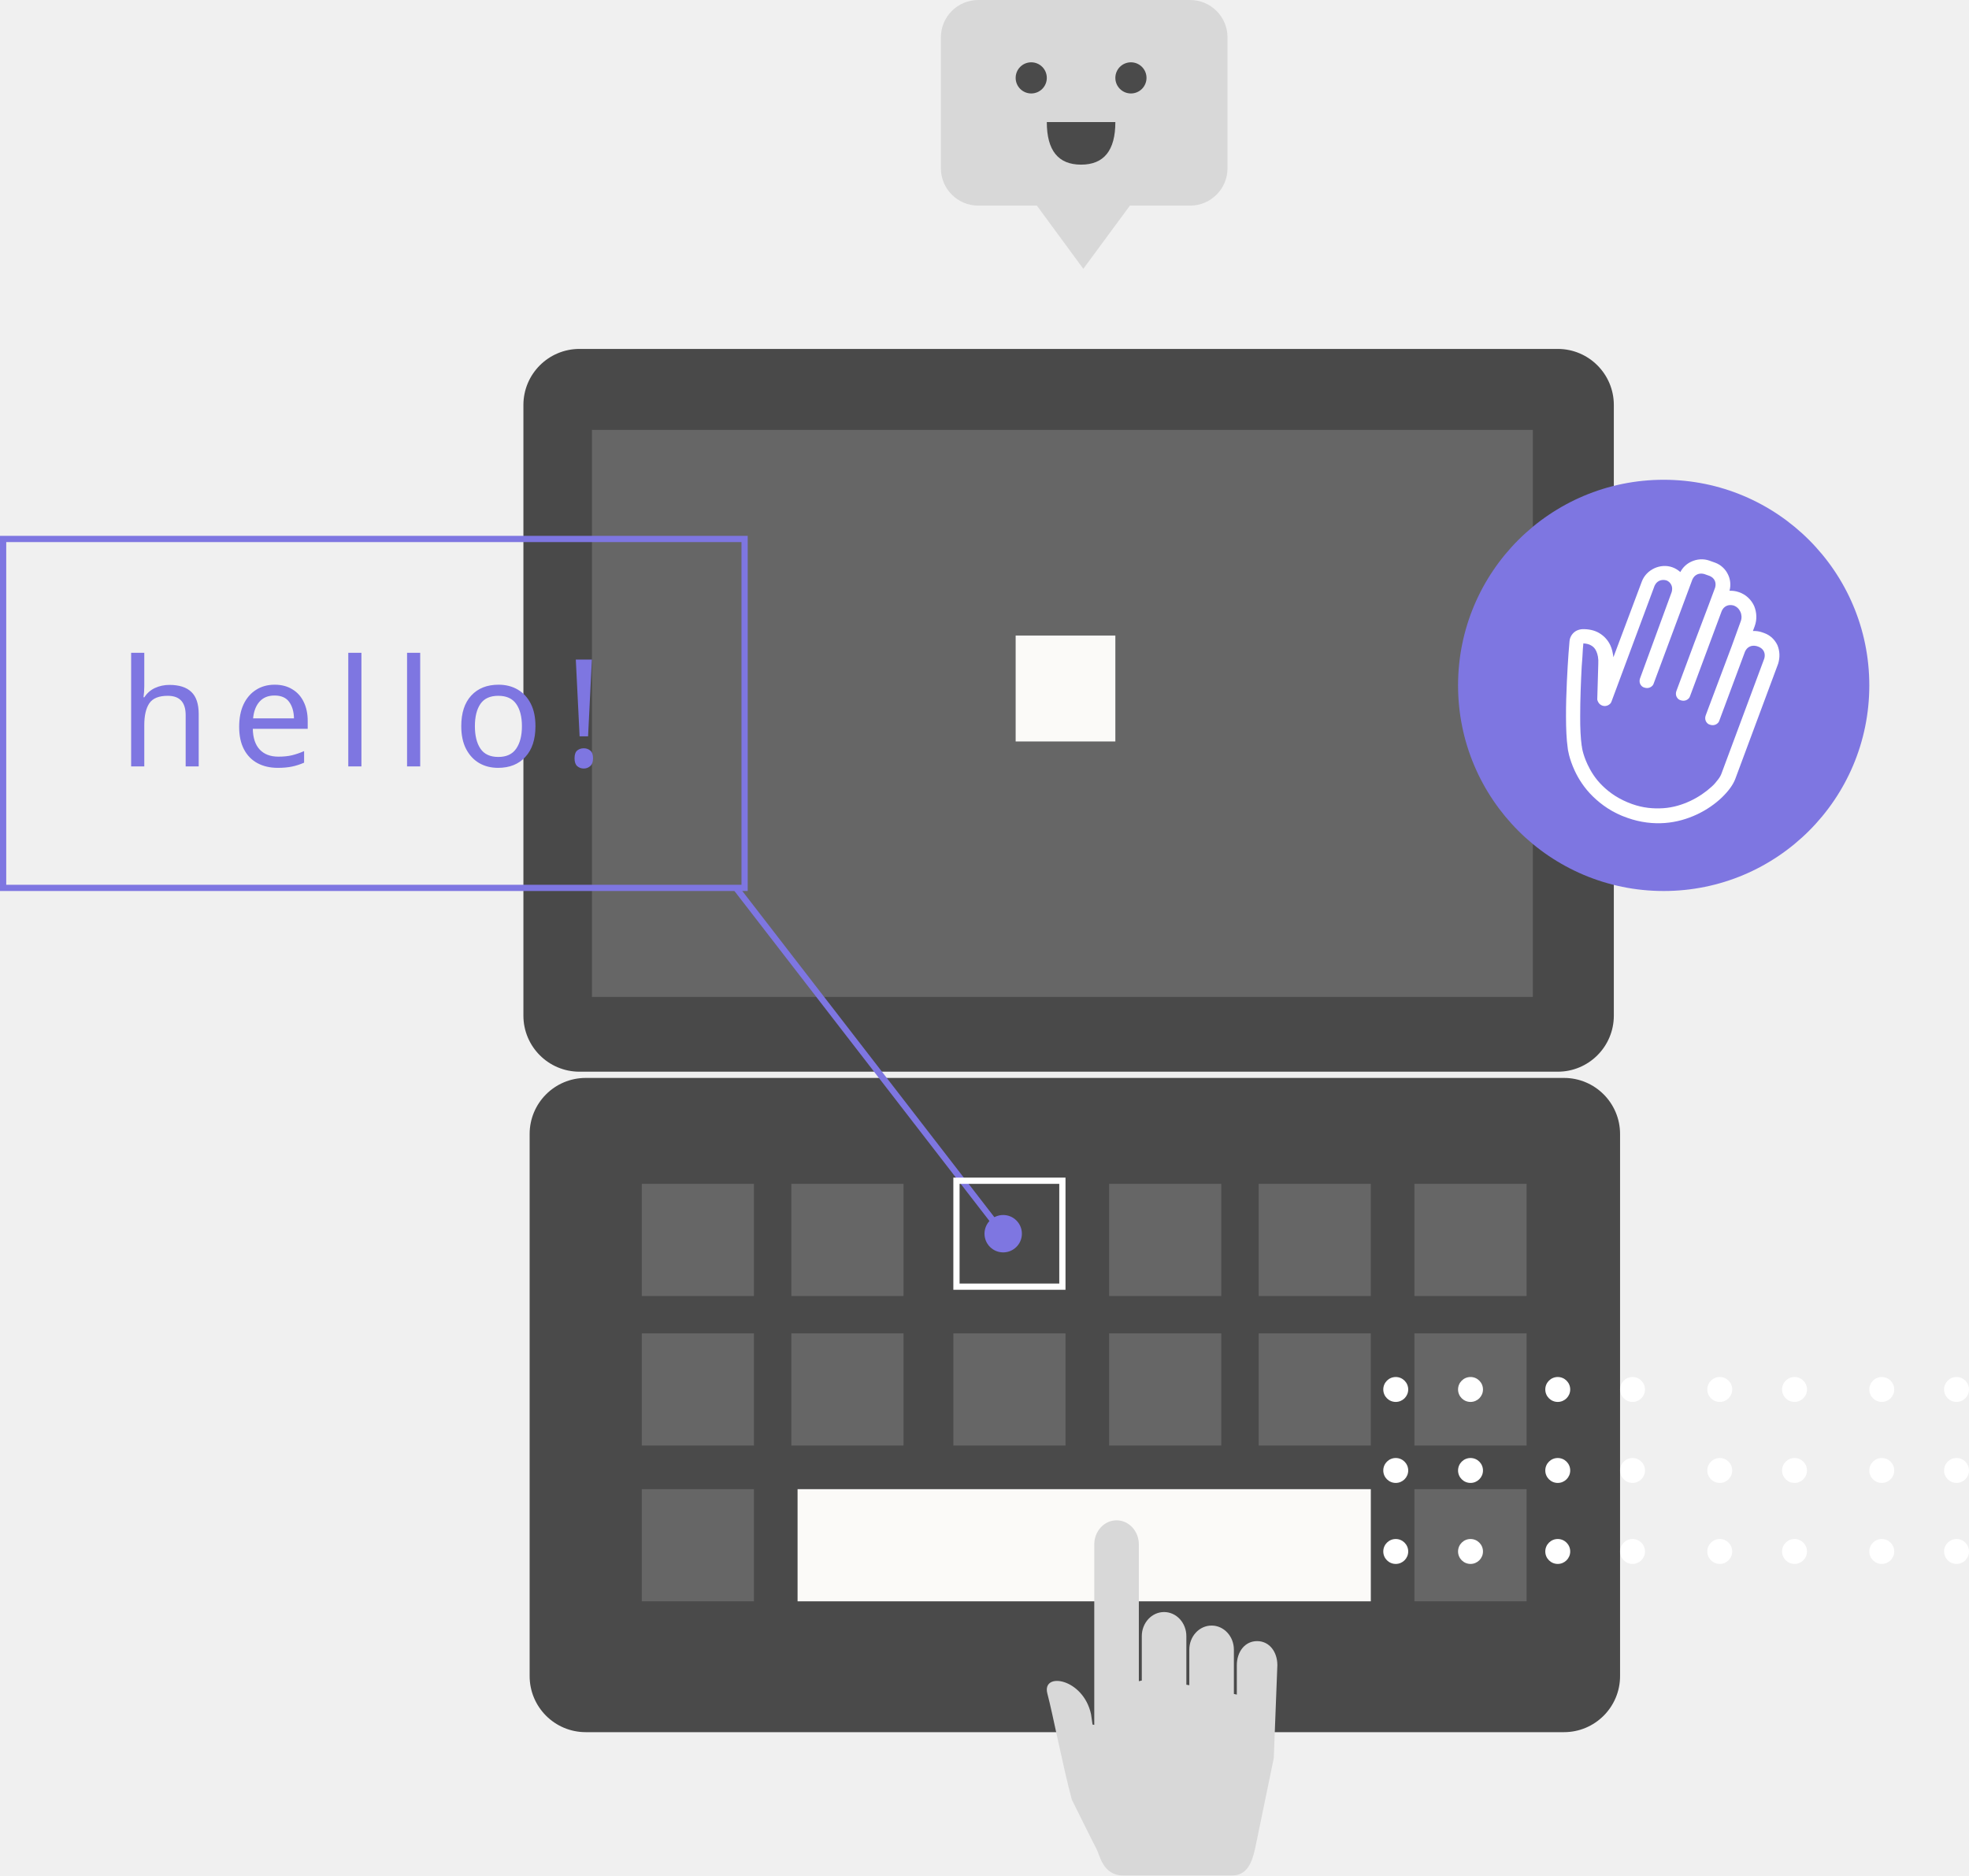
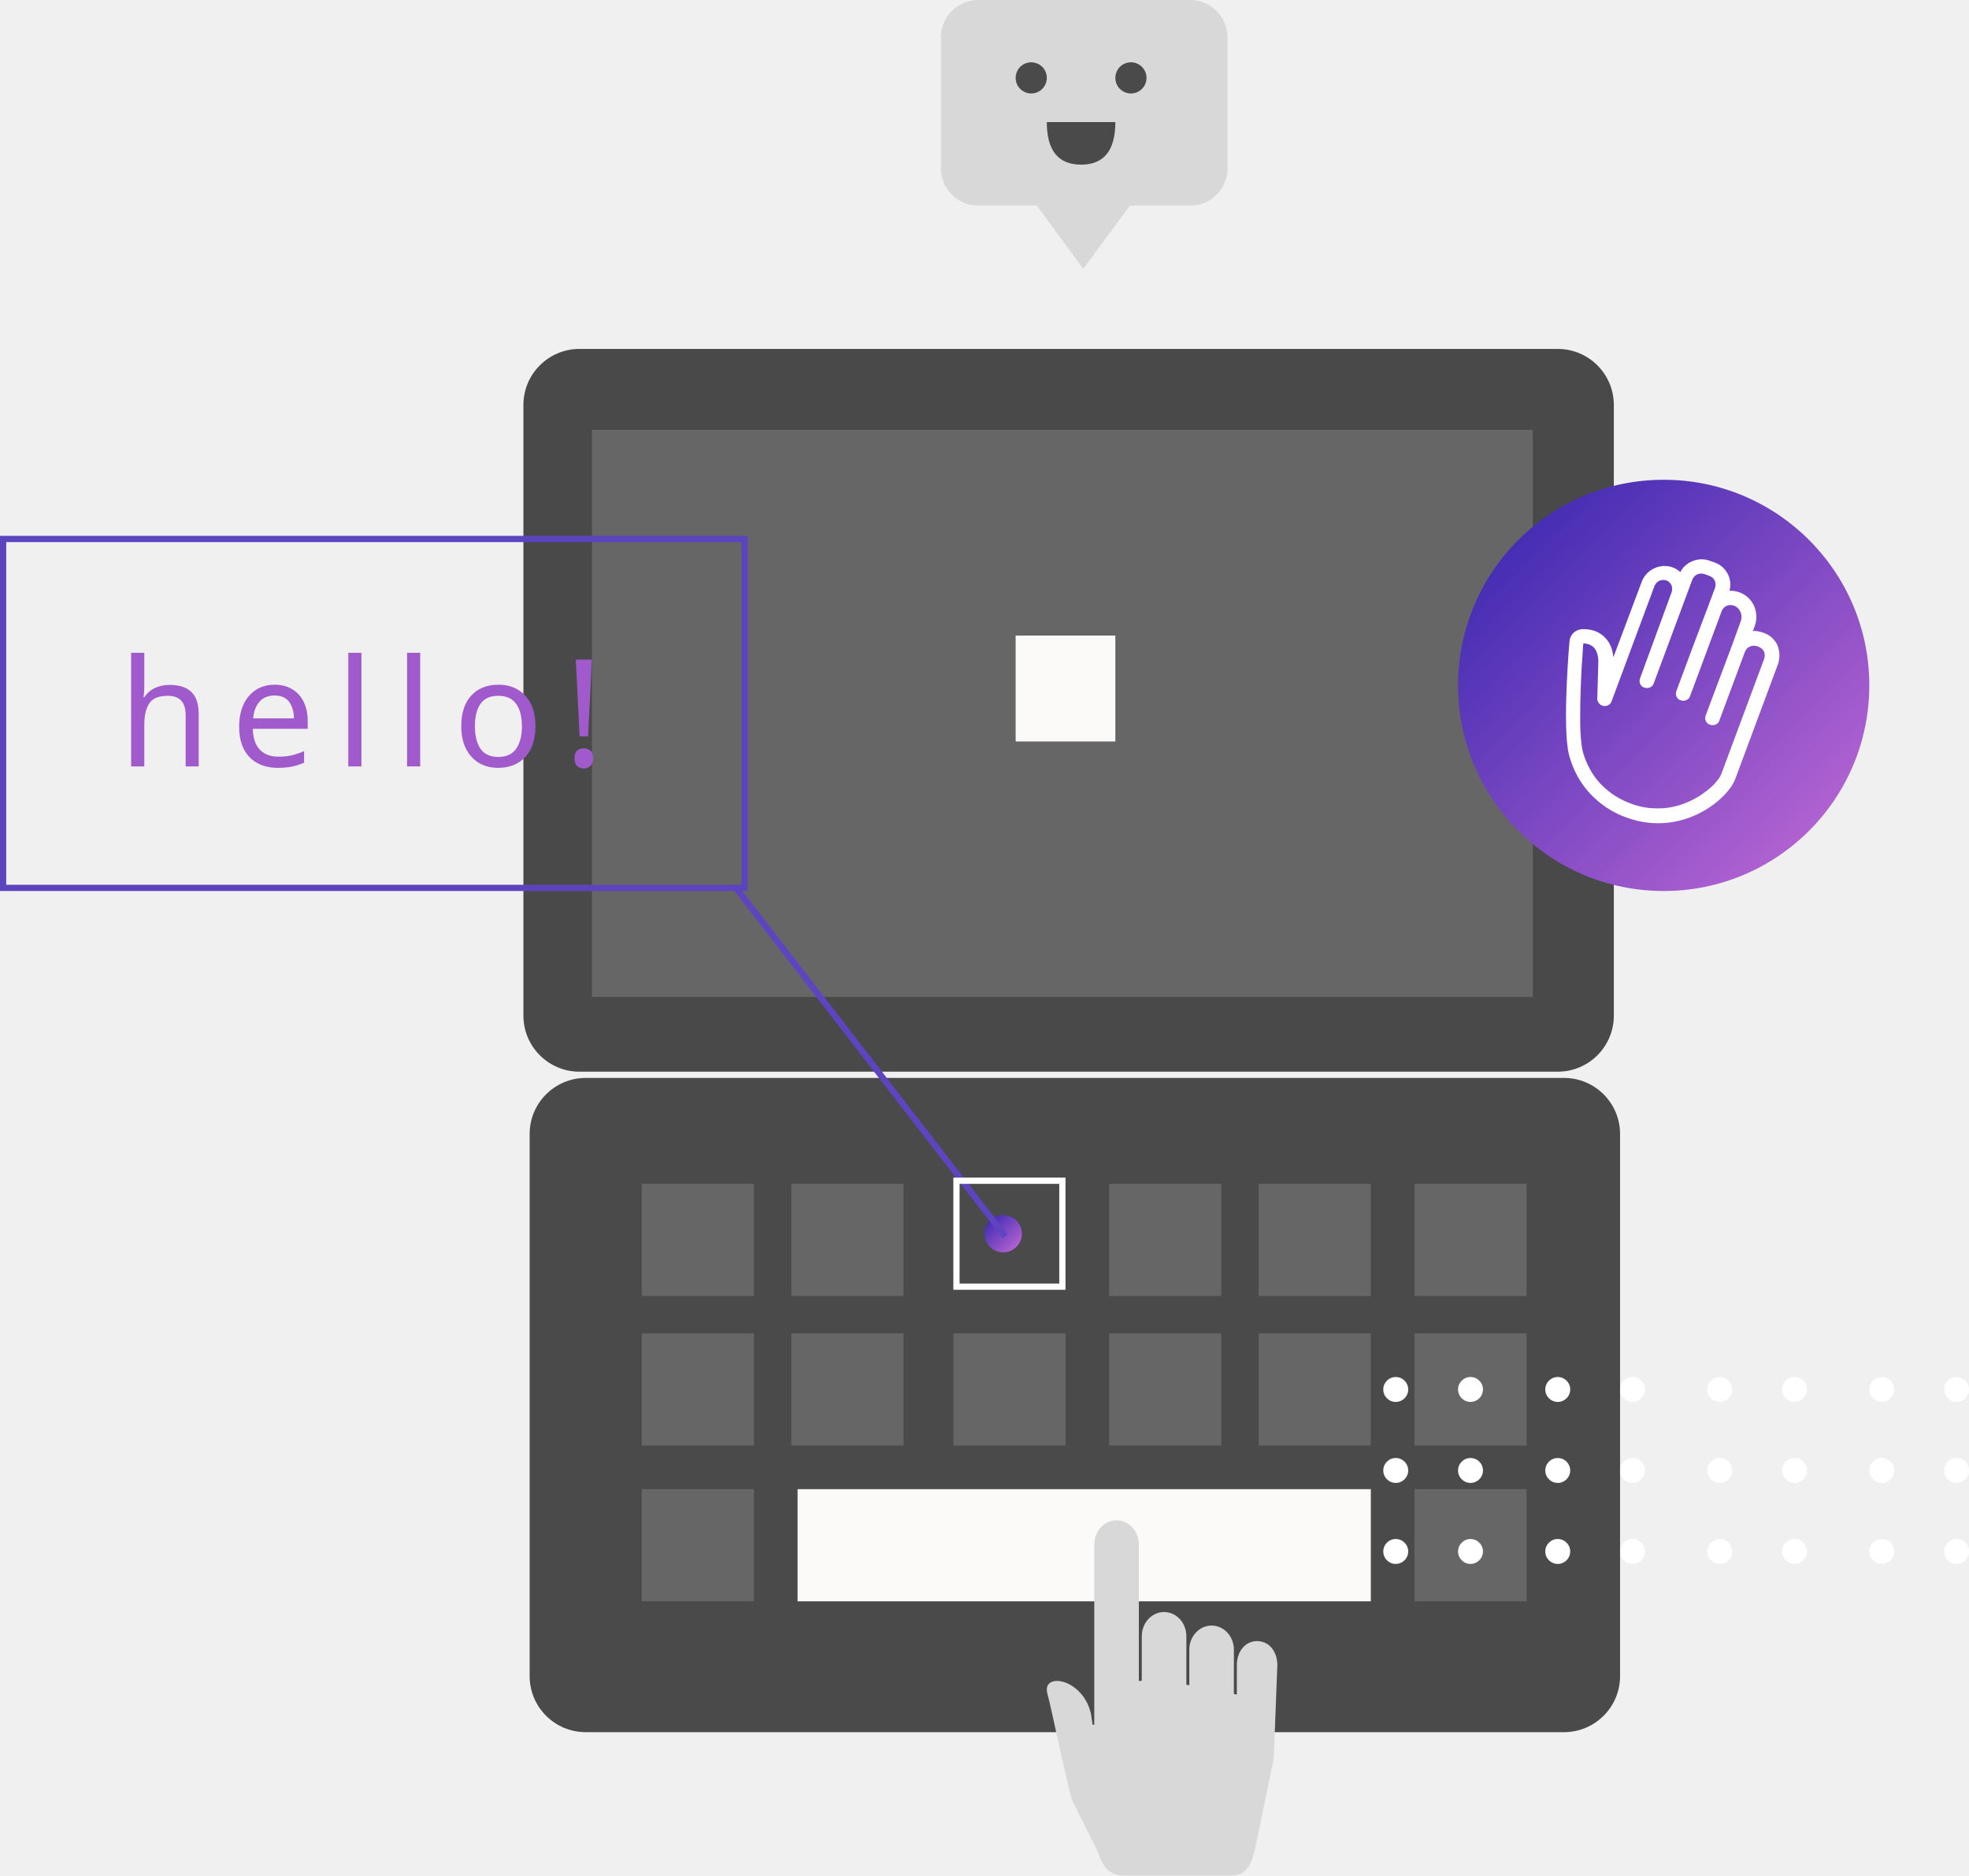
<svg xmlns="http://www.w3.org/2000/svg" width="316px" height="301px" viewBox="0 0 316 301" version="1.1">
+   <defs>
+     <linearGradient x1="0%" y1="0%" x2="102%" y2="101%" id="linearGradient-1">
+       <stop stop-color="#3023AE" offset="0%" />
+       <stop stop-color="#C86DD7" offset="100%" />
+     </linearGradient>
+   </defs>
  <g id="Welcome" stroke="none" stroke-width="1" fill="none" fill-rule="evenodd">
    <g id="Desktop-HD-Copy" transform="translate(-651, -104)">
      <g id="hello-computer" transform="translate(651, 104)">
        <path d="M191,2.27373675e-13 C194.314,2.26764957e-13 197,2.686 197,6 L197,27 C197,30.314 194.314,33 191,33 L181.334,33 L173.858,43.144 L166.404,33 L157,33 C153.686,33 151,30.314 151,27 L151,6 C151,2.686 153.686,2.27982394e-13 157,2.27373675e-13 L191,2.27373675e-13 Z" id="Combined-Shape" fill="#D8D8D8" />
        <g id="Group-7" transform="translate(84, 56)">
          <rect id="Rectangle" fill="#494949" x="0" y="0" width="175" height="116" rx="9" />
          <rect id="Rectangle" fill="#4A4A4A" x="1" y="117" width="175" height="105" rx="9" />
          <rect id="Rectangle" fill="#666666" x="11" y="13" width="151" height="91" />
          <rect id="Rectangle" fill="#FBFAF8" x="79" y="46" width="16" height="17" />
        </g>
        <circle id="Oval" fill="#4A4A4A" cx="165.5" cy="12.5" r="2.5" />
        <circle id="Oval" fill="#4A4A4A" cx="181.5" cy="12.5" r="2.5" />
        <path d="M168,19.595 L179,19.595 C179,24.148 177.167,26.424 173.5,26.424 C169.833,26.424 168,24.148 168,19.595 Z" id="Path-3" fill="#4A4A4A" />
-         <circle id="Oval" fill="#7E76E1" cx="267" cy="110" r="33" />
+         <circle id="Oval" fill="url(#linearGradient-1)" fill-rule="nonzero" cx="267" cy="110" r="33" />
        <g id="noun_Waving-Hand_1808220" transform="translate(268, 111.5) rotate(-25) translate(-268, -111.5) translate(249, 92)" fill="#FFFFFF" fill-rule="nonzero">
          <g id="Group">
            <path d="M38,19.603 C38,19.603 38,19.603 38,19.603 L38,19.603 L38,19.603 L38,19.603 L38,19.603 L38,19.603 C38,18.628 37.636,17.653 36.907,16.934 L36.647,16.678 C36.282,16.318 35.866,16.062 35.397,15.857 L35.97,15.292 C36.803,14.471 37.219,13.393 37.271,12.316 C37.271,12.316 37.271,12.316 37.271,12.264 C37.271,12.264 37.271,12.264 37.271,12.264 L37.271,12.264 C37.271,12.264 37.271,12.264 37.271,12.264 L37.271,12.264 L37.271,12.264 L37.271,12.264 L37.271,12.264 L37.271,12.264 C37.271,11.187 36.855,10.058 35.97,9.237 C35.605,8.878 35.189,8.621 34.721,8.416 C35.293,7.749 35.605,6.876 35.605,6.055 C35.605,6.055 35.605,6.004 35.605,6.004 C35.605,6.004 35.605,6.004 35.605,6.004 L35.605,6.004 L35.605,6.004 L35.605,6.004 L35.605,5.953 L35.605,5.953 C35.605,5.029 35.241,4.054 34.512,3.336 L34.512,3.336 L33.836,2.668 C33.107,1.95 32.118,1.591 31.129,1.591 C30.296,1.591 29.515,1.847 28.838,2.361 C28.63,1.899 28.37,1.488 28.005,1.129 L28.005,1.129 C27.277,0.411 26.288,0.051 25.299,0.051 C24.31,0.051 23.321,0.411 22.592,1.129 L22.592,1.129 L13.326,10.212 C13.534,9.545 13.69,8.929 13.69,8.262 L13.69,8.262 L13.69,8.262 L13.69,8.262 C13.69,7.389 13.43,6.517 12.91,5.747 C12.389,4.978 11.608,4.413 10.671,4.003 L10.619,4.003 L10.515,3.951 L10.515,3.951 C10.307,3.9 10.099,3.849 9.838,3.849 C9.11,3.849 8.381,4.259 8.016,4.926 C8.016,4.926 8.016,4.926 8.016,4.926 L8.016,4.926 L8.016,4.926 C7.912,5.08 6.507,7.543 4.893,10.622 C4.06,12.213 3.175,13.958 2.395,15.651 L2.395,15.651 C1.614,17.345 0.937,18.936 0.521,20.321 L0.521,20.321 C0.468,20.424 0,21.912 0,24.118 L0,24.118 C0,25.504 0.208,27.249 0.885,29.045 L0.885,29.045 C1.562,30.841 2.655,32.791 4.477,34.536 C6.038,36.075 7.808,37.153 9.578,37.82 C11.348,38.487 13.118,38.743 14.784,38.743 C16.553,38.743 18.219,38.436 19.573,37.974 L19.573,37.974 C20.926,37.512 22.071,36.896 22.8,36.178 L22.8,36.178 L36.855,22.322 C37.584,21.501 37.948,20.578 38,19.603 C38,19.603 38,19.603 38,19.603 Z M10.359,35.562 C8.901,34.997 7.444,34.176 6.09,32.842 C4.529,31.303 3.592,29.712 3.019,28.172 C2.447,26.684 2.29,25.247 2.29,24.016 C2.29,23.092 2.395,22.271 2.499,21.758 C2.551,21.501 2.603,21.296 2.655,21.142 L2.655,21.142 C2.655,21.091 2.707,21.039 2.707,20.988 L2.707,20.937 L2.707,20.937 L2.707,20.937 L2.707,20.937 C3.071,19.757 3.696,18.217 4.477,16.575 C5.622,14.112 6.975,11.495 8.068,9.442 L8.068,9.442 C8.641,8.416 9.11,7.595 9.422,6.979 C9.578,6.671 9.734,6.466 9.838,6.261 L9.838,6.261 C9.838,6.209 9.89,6.209 9.89,6.158 C10.359,6.414 10.671,6.671 10.879,6.979 C11.14,7.338 11.244,7.697 11.244,8.159 L11.244,8.159 C11.244,8.724 11.088,9.391 10.671,10.161 L10.671,10.161 L8.173,15.138 C8.068,15.292 8.068,15.497 8.068,15.651 C8.068,16.011 8.225,16.37 8.589,16.626 C8.797,16.78 9.058,16.832 9.266,16.832 C9.578,16.832 9.89,16.729 10.099,16.472 L10.099,16.472 L24.153,2.617 L24.153,2.617 C24.466,2.361 24.778,2.207 25.195,2.207 C25.559,2.207 25.923,2.361 26.236,2.617 C26.496,2.874 26.652,3.233 26.652,3.643 C26.652,4.003 26.496,4.362 26.236,4.67 L26.236,4.67 L15.773,15.087 C15.564,15.292 15.408,15.6 15.408,15.908 C15.408,16.216 15.512,16.524 15.773,16.729 C15.981,16.934 16.293,17.088 16.605,17.088 C16.918,17.088 17.23,16.986 17.438,16.729 L27.953,6.363 L30.088,4.259 C30.4,4.003 30.712,3.849 31.129,3.849 C31.493,3.849 31.858,4.003 32.17,4.259 L32.847,4.926 C33.107,5.234 33.263,5.542 33.263,5.953 C33.263,6.312 33.107,6.671 32.847,6.979 L30.608,9.186 L26.027,13.65 L20.197,19.397 C19.989,19.603 19.833,19.911 19.833,20.218 C19.833,20.526 19.937,20.834 20.197,21.039 C20.405,21.245 20.718,21.399 21.03,21.399 C21.342,21.399 21.655,21.296 21.863,21.039 L21.863,21.039 L22.436,20.475 C22.436,20.475 22.436,20.475 22.436,20.475 L32.222,10.828 L32.222,10.828 C32.534,10.571 32.847,10.417 33.263,10.417 C33.627,10.417 33.992,10.571 34.304,10.828 C34.304,10.828 34.304,10.828 34.304,10.828 C34.721,11.238 34.877,11.7 34.877,12.213 C34.877,12.726 34.668,13.239 34.304,13.599 L34.304,13.599 L31.233,16.678 C31.233,16.678 31.233,16.678 31.233,16.678 L23.633,24.118 L23.633,24.118 L22.8,24.939 L22.8,24.939 C22.592,25.145 22.436,25.453 22.436,25.761 C22.436,26.068 22.54,26.376 22.8,26.582 C23.008,26.787 23.321,26.941 23.633,26.941 C23.945,26.941 24.258,26.838 24.466,26.582 L24.986,26.068 L31.233,19.911 L32.847,18.32 L32.847,18.32 C33.159,18.063 33.471,17.909 33.888,17.909 C34.252,17.909 34.616,18.063 34.929,18.32 L34.929,18.32 L35.189,18.576 L35.189,18.576 C35.449,18.884 35.605,19.192 35.605,19.603 C35.605,19.962 35.449,20.321 35.189,20.629 L35.189,20.629 L21.134,34.484 L21.134,34.484 C20.978,34.638 20.666,34.895 20.249,35.1 C19.833,35.305 19.364,35.562 18.792,35.716 L18.792,35.716 C17.647,36.075 16.241,36.332 14.732,36.332 L14.732,36.332 C13.326,36.332 11.816,36.126 10.359,35.562 Z" id="Shape" />
          </g>
        </g>
-         <circle id="Oval" fill="#7E76E1" cx="161" cy="198" r="3" />
-         <path d="M161,198 L118.5,143" id="Line-4" stroke="#7E76E1" stroke-linecap="square" />
-         <rect id="Rectangle" stroke="#7E76E1" x="0.5" y="86.5" width="119" height="56" />
-         <text id="hello!" font-family="AmericanTypewriter, American Typewriter" font-size="24" font-weight="normal" letter-spacing="3.24" fill="#7E76E1">
+         <circle id="Oval" fill="url(#linearGradient-1)" fill-rule="nonzero" cx="161" cy="198" r="3" />
+         <path d="M161,198 L118.5,143" id="Line-4" stroke="#5E44C1" stroke-linecap="square" />
+         <rect id="Rectangle" stroke="#5D44BF" x="0.5" y="86.5" width="119" height="56" />
+         <text id="hello!" font-family="AmericanTypewriter, American Typewriter" font-size="24" font-weight="normal" letter-spacing="3.24" fill="#A15ACC">
          <tspan x="19" y="123">hello!</tspan>
        </text>
        <rect id="Rectangle" fill="#666666" x="127" y="214" width="18" height="18" />
        <rect id="Rectangle" fill="#666666" x="127" y="190" width="18" height="18" />
        <rect id="Rectangle" fill="#666666" x="153" y="214" width="18" height="18" />
        <rect id="Rectangle" stroke="#FFFFFF" x="153.5" y="189.5" width="17" height="17" />
        <rect id="Rectangle" fill="#FBFAF8" x="128" y="239" width="92" height="18" />
        <rect id="Rectangle" fill="#666666" x="103" y="239" width="18" height="18" />
        <rect id="Rectangle" fill="#666666" x="103" y="214" width="18" height="18" />
        <rect id="Rectangle" fill="#666666" x="103" y="190" width="18" height="18" />
        <rect id="Rectangle" fill="#666666" x="227" y="239" width="18" height="18" />
        <rect id="Rectangle" fill="#666666" x="227" y="214" width="18" height="18" />
        <rect id="Rectangle" fill="#666666" x="227" y="190" width="18" height="18" />
        <rect id="Rectangle" fill="#666666" x="202" y="214" width="18" height="18" />
        <rect id="Rectangle" fill="#666666" x="202" y="190" width="18" height="18" />
        <rect id="Rectangle" fill="#666666" x="178" y="214" width="18" height="18" />
        <rect id="Rectangle" fill="#666666" x="178" y="190" width="18" height="18" />
        <g id="noun_click_337344" transform="translate(148, 244)">
          <polygon id="Path" fill="#000000" points="0.562 23.5 0.562 23.5 0.438 23.5 0.438 23.5 0.438 23.5 0.438 23.5 0.562 23.5" />
          <polygon id="Path" fill="#000000" points="37.577 27.5 37.577 27.5 37.423 27.5 37.423 27.5 37.423 27.5 37.423 27.5 37.577 27.5" />
          <path d="M53.749,19.387 C51.774,19.387 50.496,21.118 50.496,23.254 L50.496,27.971 C50.342,27.935 50.181,27.9 50.023,27.865 L50.023,20.757 C50.023,18.622 48.421,16.891 46.444,16.891 C44.468,16.891 42.87,18.622 42.87,20.757 L42.87,26.466 C42.712,26.437 42.552,26.409 42.396,26.382 L42.396,18.587 C42.396,16.452 40.796,14.721 38.819,14.721 C36.844,14.721 35.244,16.452 35.244,18.587 L35.244,25.714 C35.079,25.744 34.924,25.78 34.771,25.819 L34.771,3.867 C34.771,1.731 33.171,0 31.193,0 C29.219,0 27.617,1.731 27.617,3.867 L27.617,32.834 L27.617,32.834 L27.339,32.776 L27.096,31.107 C25.831,25.318 19.156,24.285 20.089,27.803 C20.97,31.127 22.548,39.363 24.019,44.838 C24.019,44.838 27.473,51.813 27.984,52.755 C28.496,53.697 28.969,57 32.255,57 L49.705,57 C52.024,57 52.873,55.177 53.427,52.693 L56.427,38.161 L57,23.253 C57.003,21.118 55.726,19.387 53.749,19.387 Z" id="Path" fill="#D8D8D8" />
        </g>
        <circle id="Oval" fill="#FFFFFF" cx="314" cy="223" r="2" />
        <circle id="Oval" fill="#FFFFFF" cx="314" cy="236" r="2" />
        <circle id="Oval" fill="#FFFFFF" cx="314" cy="249" r="2" />
        <circle id="Oval" fill="#FFFFFF" cx="302" cy="223" r="2" />
        <circle id="Oval" fill="#FFFFFF" cx="302" cy="236" r="2" />
        <circle id="Oval" fill="#FFFFFF" cx="302" cy="249" r="2" />
        <circle id="Oval" fill="#FFFFFF" cx="288" cy="223" r="2" />
        <circle id="Oval" fill="#FFFFFF" cx="288" cy="236" r="2" />
        <circle id="Oval" fill="#FFFFFF" cx="288" cy="249" r="2" />
        <circle id="Oval" fill="#FFFFFF" cx="276" cy="223" r="2" />
        <circle id="Oval" fill="#FFFFFF" cx="276" cy="236" r="2" />
        <circle id="Oval" fill="#FFFFFF" cx="276" cy="249" r="2" />
        <circle id="Oval" fill="#FFFFFF" cx="262" cy="223" r="2" />
        <circle id="Oval" fill="#FFFFFF" cx="262" cy="236" r="2" />
        <circle id="Oval" fill="#FFFFFF" cx="262" cy="249" r="2" />
        <circle id="Oval" fill="#FFFFFF" cx="250" cy="223" r="2" />
        <circle id="Oval" fill="#FFFFFF" cx="250" cy="236" r="2" />
        <circle id="Oval" fill="#FFFFFF" cx="250" cy="249" r="2" />
        <circle id="Oval" fill="#FFFFFF" cx="236" cy="223" r="2" />
        <circle id="Oval" fill="#FFFFFF" cx="236" cy="236" r="2" />
        <circle id="Oval" fill="#FFFFFF" cx="236" cy="249" r="2" />
        <circle id="Oval" fill="#FFFFFF" cx="224" cy="223" r="2" />
        <circle id="Oval" fill="#FFFFFF" cx="224" cy="236" r="2" />
        <circle id="Oval" fill="#FFFFFF" cx="224" cy="249" r="2" />
      </g>
    </g>
  </g>
</svg>
